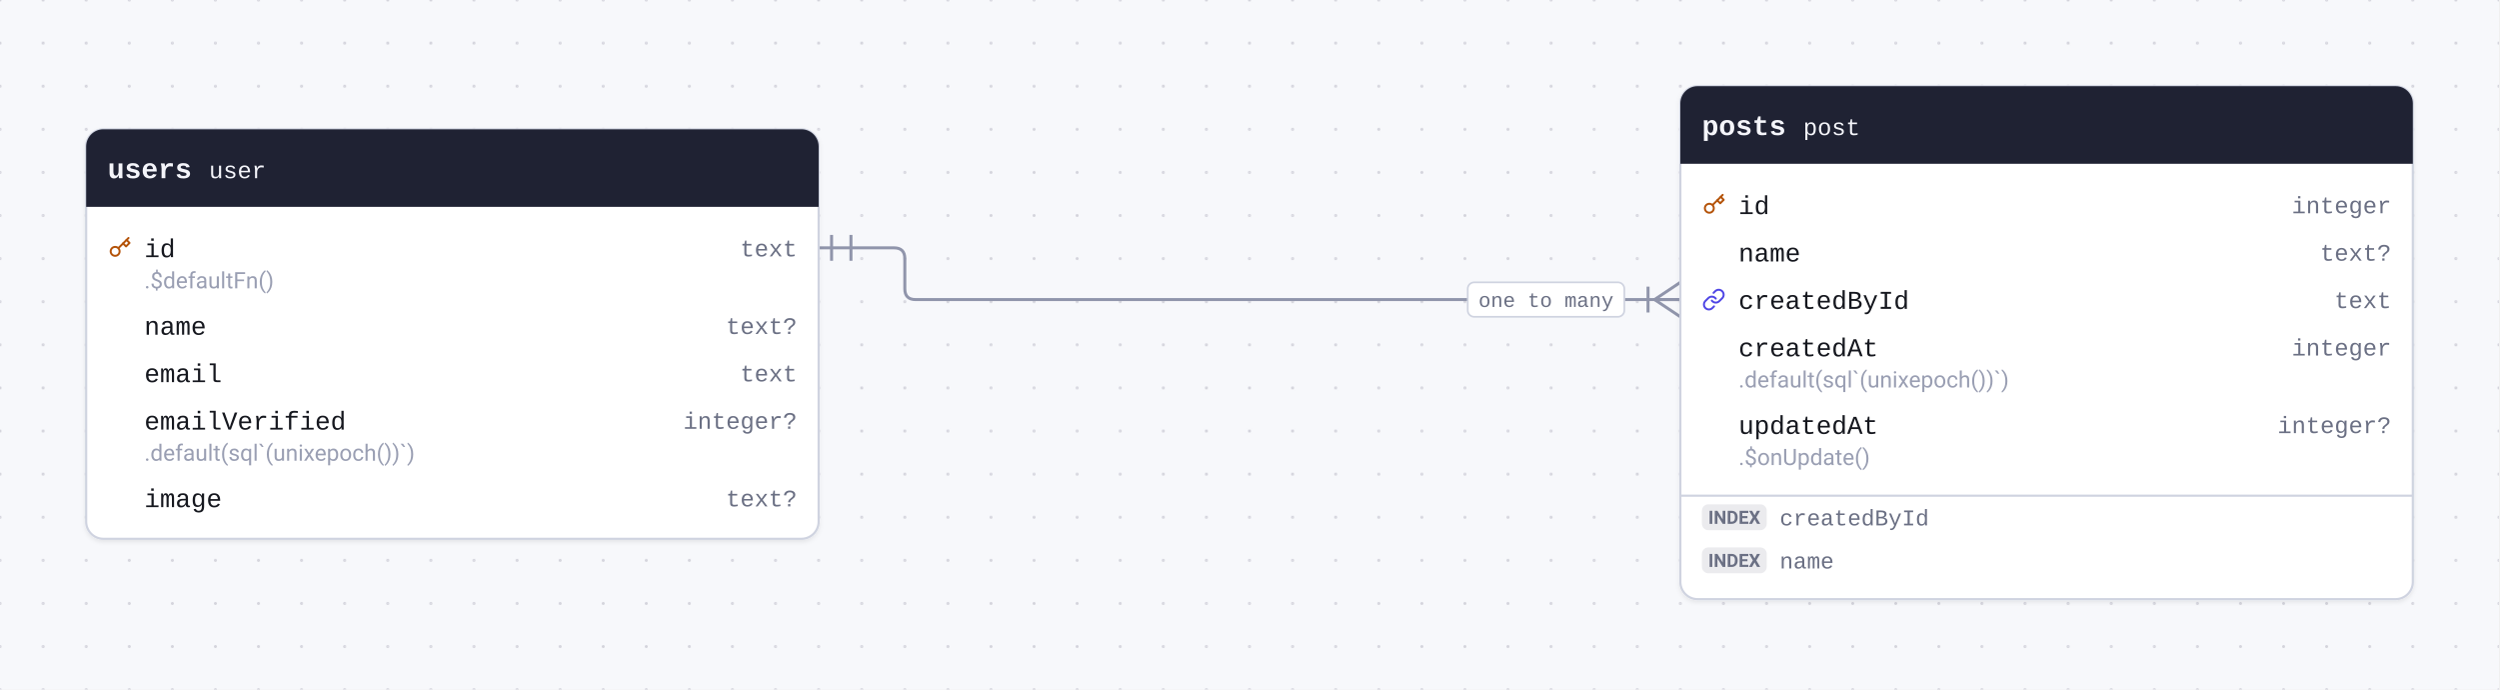
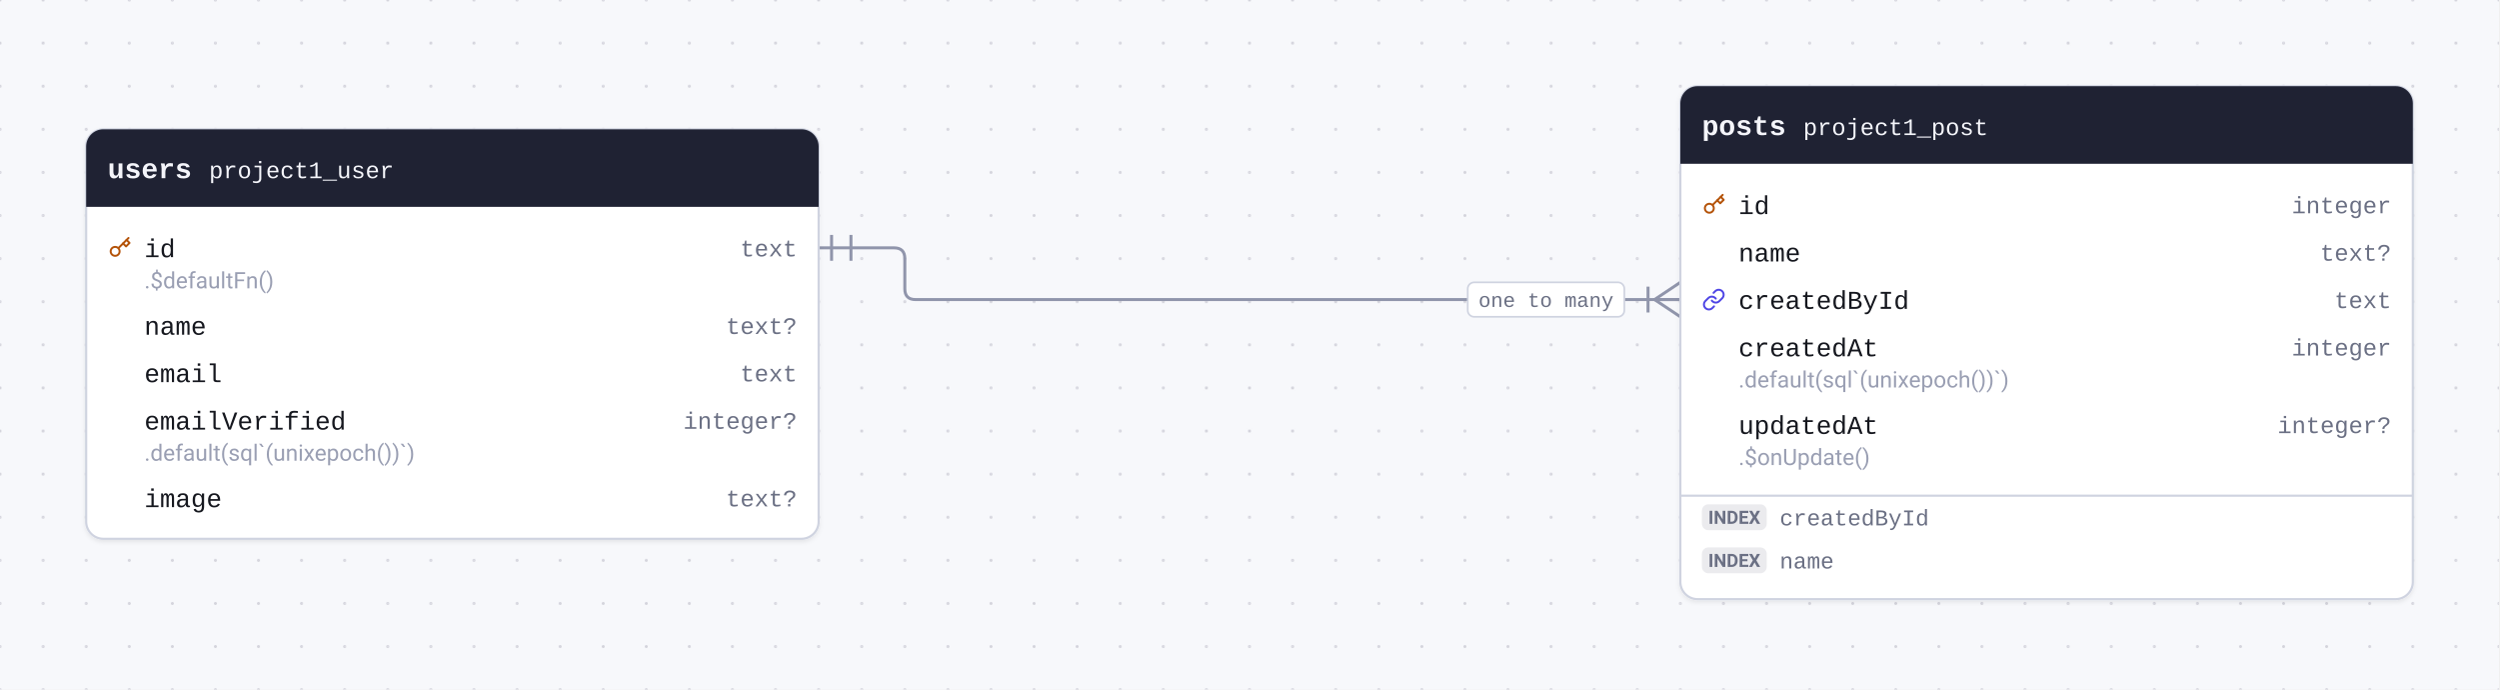
<svg xmlns="http://www.w3.org/2000/svg" width="1160" height="320" viewBox="0 0 1160 320">
  <defs>
    <pattern id="dots" x="-0.7" y="-0.7" width="20" height="20" patternUnits="userSpaceOnUse">
      <circle cx="0.7" cy="0.7" r="0.7" fill="#d4d4dc" />
    </pattern>
    <filter id="node-shadow" x="-5%" y="-5%" width="110%" height="115%">
      <feDropShadow dx="0" dy="1" stdDeviation="1" flood-color="#000000" flood-opacity="0.08" />
    </filter>
  </defs>
  <rect x="0" y="0" width="1160" height="320" fill="#f7f8fb" />
  <rect x="0" y="0" width="1160" height="320" fill="url(#dots)" />
  <g class="relation-edge">
    <path d="M380 115L400 115L 415,115Q 420,115 420,120L 420,134Q 420,139 425,139L760 139L780 139" fill="none" stroke="#9095ab" stroke-width="1.4" />
    <g transform="translate(380 115) scale(-1 1)" fill="none" stroke="#9095ab" stroke-width="1.4">
      <path d="M-6 -6 L-6 6" />
      <path d="M-15 -6 L-15 6" />
    </g>
    <g transform="translate(780 139)" fill="none" stroke="#9095ab" stroke-width="1.4">
      <path d="M0 -8 L-12 0 L0 8 M-12 0 L0 0" />
      <path d="M-15 -6 L-15 6" />
    </g>
  </g>
  <g class="model-node">
    <clipPath id="node-clip-0">
      <rect x="780" y="40" width="340" height="238" rx="8" />
    </clipPath>
    <rect x="780" y="40" width="340" height="238" rx="8" fill="#ffffff" stroke="#cfd3e0" filter="url(#node-shadow)" />
    <rect x="780" y="40" width="340" height="36" fill="#1f2233" clip-path="url(#node-clip-0)" />
-     <text x="790" y="62.68" font-family="ui-monospace, SF Mono, Menlo, Consolas, Liberation Mono, DejaVu Sans Mono, monospace" font-size="13" font-weight="700" fill="#f4f5fa">posts<tspan dx="8" font-size="11" font-weight="400" opacity="0.6">post</tspan>
+     <text x="790" y="62.68" font-family="ui-monospace, SF Mono, Menlo, Consolas, Liberation Mono, DejaVu Sans Mono, monospace" font-size="13" font-weight="700" fill="#f4f5fa">posts<tspan dx="8" font-size="11" font-weight="400" opacity="0.6">project1_post</tspan>
    </text>
    <g transform="translate(790 89.5) scale(0.46)" fill="none" stroke="#b45309" stroke-width="2" stroke-linecap="round" stroke-linejoin="round">
      <circle cx="7.5" cy="15.5" r="4.5" />
      <path d="m21 2-9.6 9.6" />
      <path d="m15.5 7.5 3 3L22 7l-3-3" />
    </g>
    <text x="807" y="99.32" font-family="ui-monospace, SF Mono, Menlo, Consolas, Liberation Mono, DejaVu Sans Mono, monospace" font-size="12" fill="#16181f">id</text>
    <text x="1110" y="98.96" font-family="ui-monospace, SF Mono, Menlo, Consolas, Liberation Mono, DejaVu Sans Mono, monospace" font-size="11" text-anchor="end" fill="#6b7084">integer</text>
    <text x="807" y="121.32" font-family="ui-monospace, SF Mono, Menlo, Consolas, Liberation Mono, DejaVu Sans Mono, monospace" font-size="12" fill="#16181f">name</text>
    <text x="1110" y="120.96" font-family="ui-monospace, SF Mono, Menlo, Consolas, Liberation Mono, DejaVu Sans Mono, monospace" font-size="11" text-anchor="end" fill="#6b7084">text?</text>
    <g transform="translate(790 133.5) scale(0.46)" fill="none" stroke="#4f46e5" stroke-width="2" stroke-linecap="round" stroke-linejoin="round">
      <path d="M10 13a5 5 0 0 0 7.54.54l3-3a5 5 0 0 0-7.07-7.07l-1.72 1.71" />
      <path d="M14 11a5 5 0 0 0-7.54-.54l-3 3a5 5 0 0 0 7.07 7.07l1.71-1.71" />
    </g>
    <text x="807" y="143.32" font-family="ui-monospace, SF Mono, Menlo, Consolas, Liberation Mono, DejaVu Sans Mono, monospace" font-size="12" fill="#16181f">createdById</text>
    <text x="1110" y="142.96" font-family="ui-monospace, SF Mono, Menlo, Consolas, Liberation Mono, DejaVu Sans Mono, monospace" font-size="11" text-anchor="end" fill="#6b7084">text</text>
    <text x="807" y="165.32" font-family="ui-monospace, SF Mono, Menlo, Consolas, Liberation Mono, DejaVu Sans Mono, monospace" font-size="12" fill="#16181f">createdAt</text>
    <text x="1110" y="164.96" font-family="ui-monospace, SF Mono, Menlo, Consolas, Liberation Mono, DejaVu Sans Mono, monospace" font-size="11" text-anchor="end" fill="#6b7084">integer</text>
    <text x="807" y="179.78" font-family="ui-sans-serif, -apple-system, Segoe UI, Roboto, Helvetica Neue, Arial, DejaVu Sans, sans-serif" font-size="10.5" fill="#9a9fb3">.default(sql`(unixepoch())`)</text>
    <text x="807" y="201.32" font-family="ui-monospace, SF Mono, Menlo, Consolas, Liberation Mono, DejaVu Sans Mono, monospace" font-size="12" fill="#16181f">updatedAt</text>
    <text x="1110" y="200.96" font-family="ui-monospace, SF Mono, Menlo, Consolas, Liberation Mono, DejaVu Sans Mono, monospace" font-size="11" text-anchor="end" fill="#6b7084">integer?</text>
    <text x="807" y="215.78" font-family="ui-sans-serif, -apple-system, Segoe UI, Roboto, Helvetica Neue, Arial, DejaVu Sans, sans-serif" font-size="10.5" fill="#9a9fb3">.$onUpdate()</text>
    <path d="M780 230H1120" stroke="#cfd3e0" stroke-width="1" />
    <rect x="790" y="234" width="30.1" height="12" rx="3" fill="#6b7084" fill-opacity="0.14" />
    <text x="805.05" y="243.06" font-family="ui-sans-serif, -apple-system, Segoe UI, Roboto, Helvetica Neue, Arial, DejaVu Sans, sans-serif" font-size="8.5" font-weight="600" text-anchor="middle" fill="#6b7084">INDEX</text>
    <text x="826.1" y="243.78" font-family="ui-monospace, SF Mono, Menlo, Consolas, Liberation Mono, DejaVu Sans Mono, monospace" font-size="10.5" fill="#6b7084">createdById</text>
    <rect x="790" y="254" width="30.1" height="12" rx="3" fill="#6b7084" fill-opacity="0.14" />
    <text x="805.05" y="263.06" font-family="ui-sans-serif, -apple-system, Segoe UI, Roboto, Helvetica Neue, Arial, DejaVu Sans, sans-serif" font-size="8.5" font-weight="600" text-anchor="middle" fill="#6b7084">INDEX</text>
    <text x="826.1" y="263.78" font-family="ui-monospace, SF Mono, Menlo, Consolas, Liberation Mono, DejaVu Sans Mono, monospace" font-size="10.5" fill="#6b7084">name</text>
  </g>
  <g class="model-node">
    <clipPath id="node-clip-1">
      <rect x="40" y="60" width="340" height="190" rx="8" />
    </clipPath>
    <rect x="40" y="60" width="340" height="190" rx="8" fill="#ffffff" stroke="#cfd3e0" filter="url(#node-shadow)" />
    <rect x="40" y="60" width="340" height="36" fill="#1f2233" clip-path="url(#node-clip-1)" />
-     <text x="50" y="82.68" font-family="ui-monospace, SF Mono, Menlo, Consolas, Liberation Mono, DejaVu Sans Mono, monospace" font-size="13" font-weight="700" fill="#f4f5fa">users<tspan dx="8" font-size="11" font-weight="400" opacity="0.6">user</tspan>
+     <text x="50" y="82.68" font-family="ui-monospace, SF Mono, Menlo, Consolas, Liberation Mono, DejaVu Sans Mono, monospace" font-size="13" font-weight="700" fill="#f4f5fa">users<tspan dx="8" font-size="11" font-weight="400" opacity="0.6">project1_user</tspan>
    </text>
    <g transform="translate(50 109.5) scale(0.46)" fill="none" stroke="#b45309" stroke-width="2" stroke-linecap="round" stroke-linejoin="round">
      <circle cx="7.5" cy="15.5" r="4.5" />
      <path d="m21 2-9.6 9.6" />
      <path d="m15.5 7.5 3 3L22 7l-3-3" />
    </g>
    <text x="67" y="119.32" font-family="ui-monospace, SF Mono, Menlo, Consolas, Liberation Mono, DejaVu Sans Mono, monospace" font-size="12" fill="#16181f">id</text>
    <text x="370" y="118.96" font-family="ui-monospace, SF Mono, Menlo, Consolas, Liberation Mono, DejaVu Sans Mono, monospace" font-size="11" text-anchor="end" fill="#6b7084">text</text>
    <text x="67" y="133.78" font-family="ui-sans-serif, -apple-system, Segoe UI, Roboto, Helvetica Neue, Arial, DejaVu Sans, sans-serif" font-size="10.5" fill="#9a9fb3">.$defaultFn()</text>
    <text x="67" y="155.32" font-family="ui-monospace, SF Mono, Menlo, Consolas, Liberation Mono, DejaVu Sans Mono, monospace" font-size="12" fill="#16181f">name</text>
    <text x="370" y="154.96" font-family="ui-monospace, SF Mono, Menlo, Consolas, Liberation Mono, DejaVu Sans Mono, monospace" font-size="11" text-anchor="end" fill="#6b7084">text?</text>
    <text x="67" y="177.32" font-family="ui-monospace, SF Mono, Menlo, Consolas, Liberation Mono, DejaVu Sans Mono, monospace" font-size="12" fill="#16181f">email</text>
    <text x="370" y="176.96" font-family="ui-monospace, SF Mono, Menlo, Consolas, Liberation Mono, DejaVu Sans Mono, monospace" font-size="11" text-anchor="end" fill="#6b7084">text</text>
    <text x="67" y="199.32" font-family="ui-monospace, SF Mono, Menlo, Consolas, Liberation Mono, DejaVu Sans Mono, monospace" font-size="12" fill="#16181f">emailVerified</text>
    <text x="370" y="198.96" font-family="ui-monospace, SF Mono, Menlo, Consolas, Liberation Mono, DejaVu Sans Mono, monospace" font-size="11" text-anchor="end" fill="#6b7084">integer?</text>
    <text x="67" y="213.78" font-family="ui-sans-serif, -apple-system, Segoe UI, Roboto, Helvetica Neue, Arial, DejaVu Sans, sans-serif" font-size="10.5" fill="#9a9fb3">.default(sql`(unixepoch())`)</text>
    <text x="67" y="235.32" font-family="ui-monospace, SF Mono, Menlo, Consolas, Liberation Mono, DejaVu Sans Mono, monospace" font-size="12" fill="#16181f">image</text>
    <text x="370" y="234.96" font-family="ui-monospace, SF Mono, Menlo, Consolas, Liberation Mono, DejaVu Sans Mono, monospace" font-size="11" text-anchor="end" fill="#6b7084">text?</text>
  </g>
  <g class="relation-label">
    <rect x="681.3" y="131" width="72.7" height="16" rx="3" fill="#ffffff" stroke="#cfd3e0" stroke-width="0.8" />
    <text x="717.65" y="142.42" font-family="ui-monospace, SF Mono, Menlo, Consolas, Liberation Mono, DejaVu Sans Mono, monospace" font-size="9.5" text-anchor="middle" fill="#6b7084">one to many</text>
  </g>
</svg>
